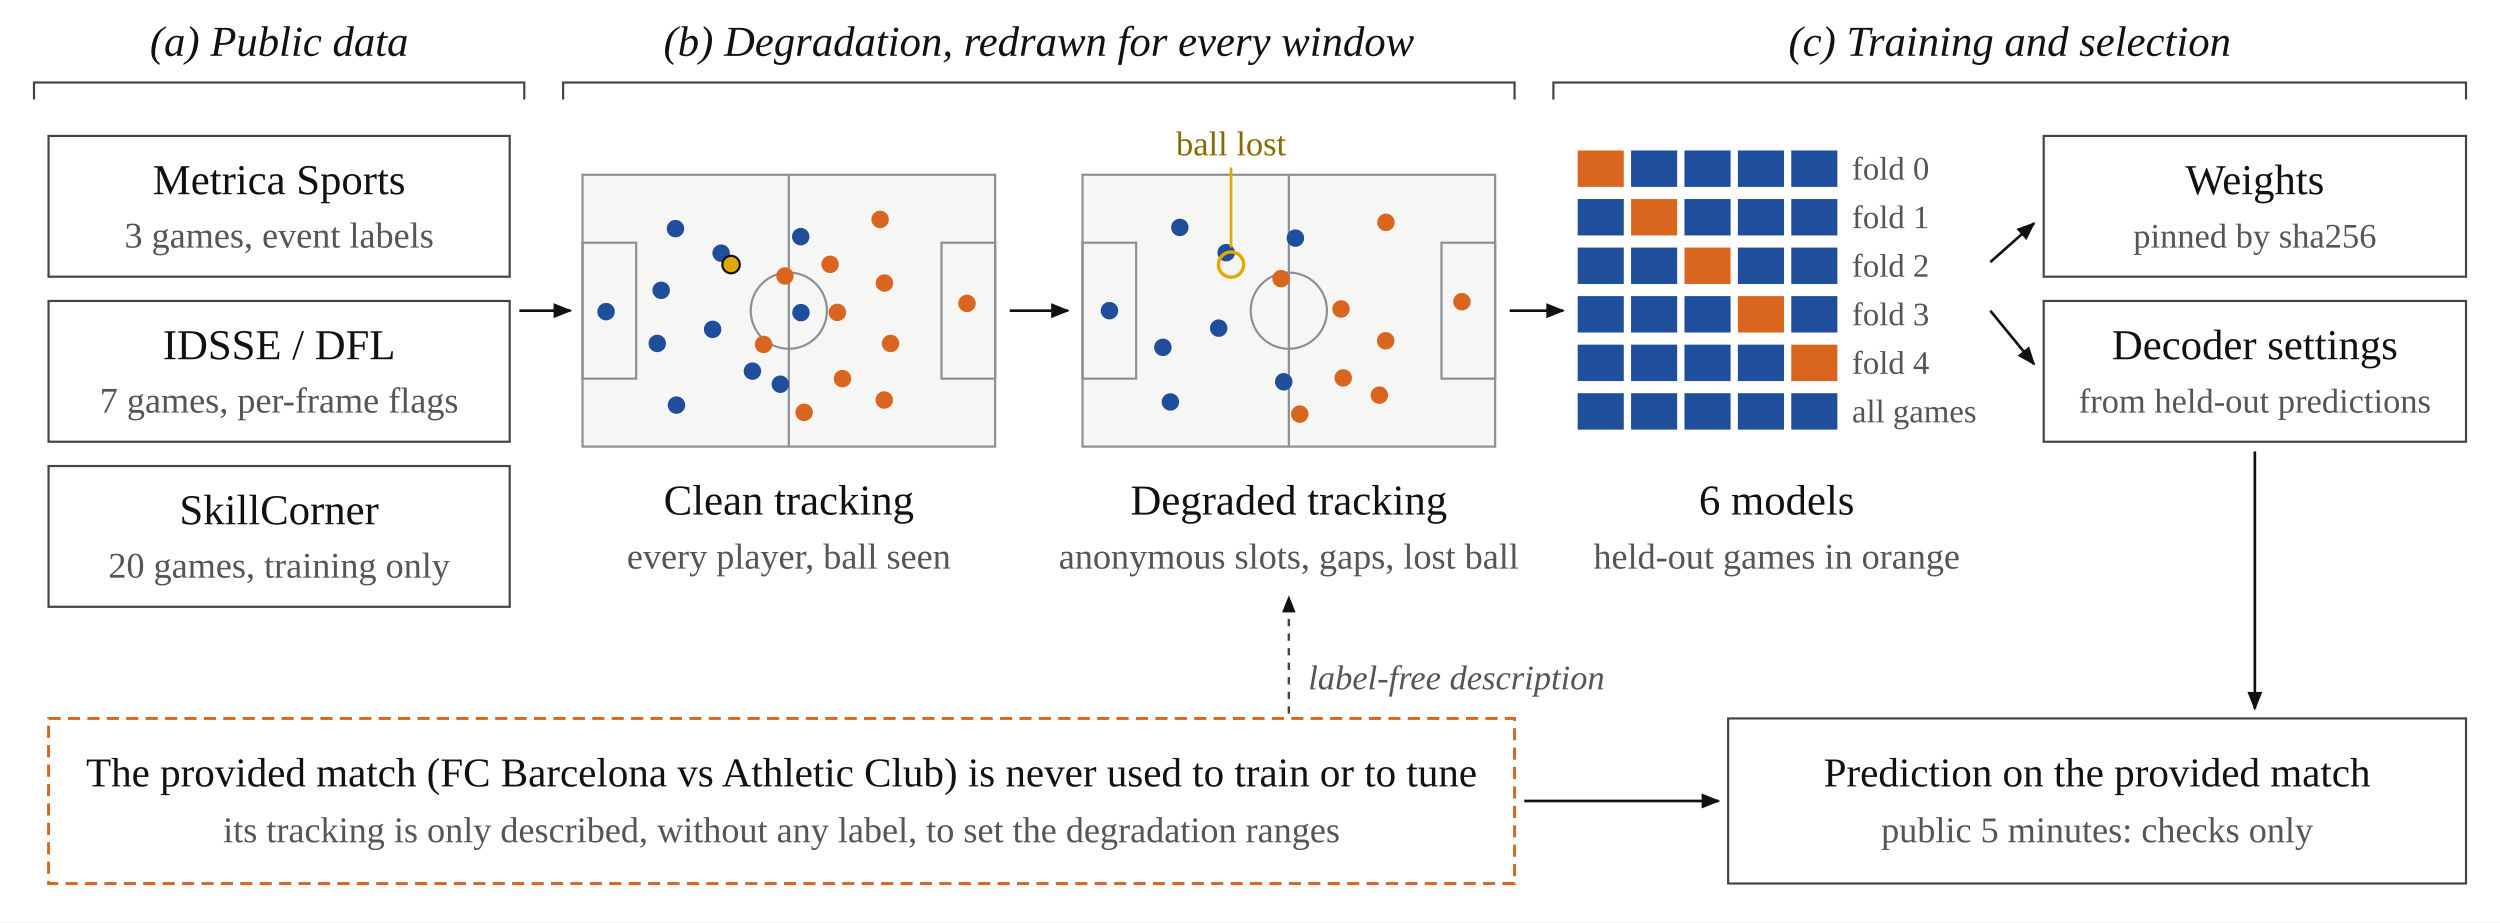
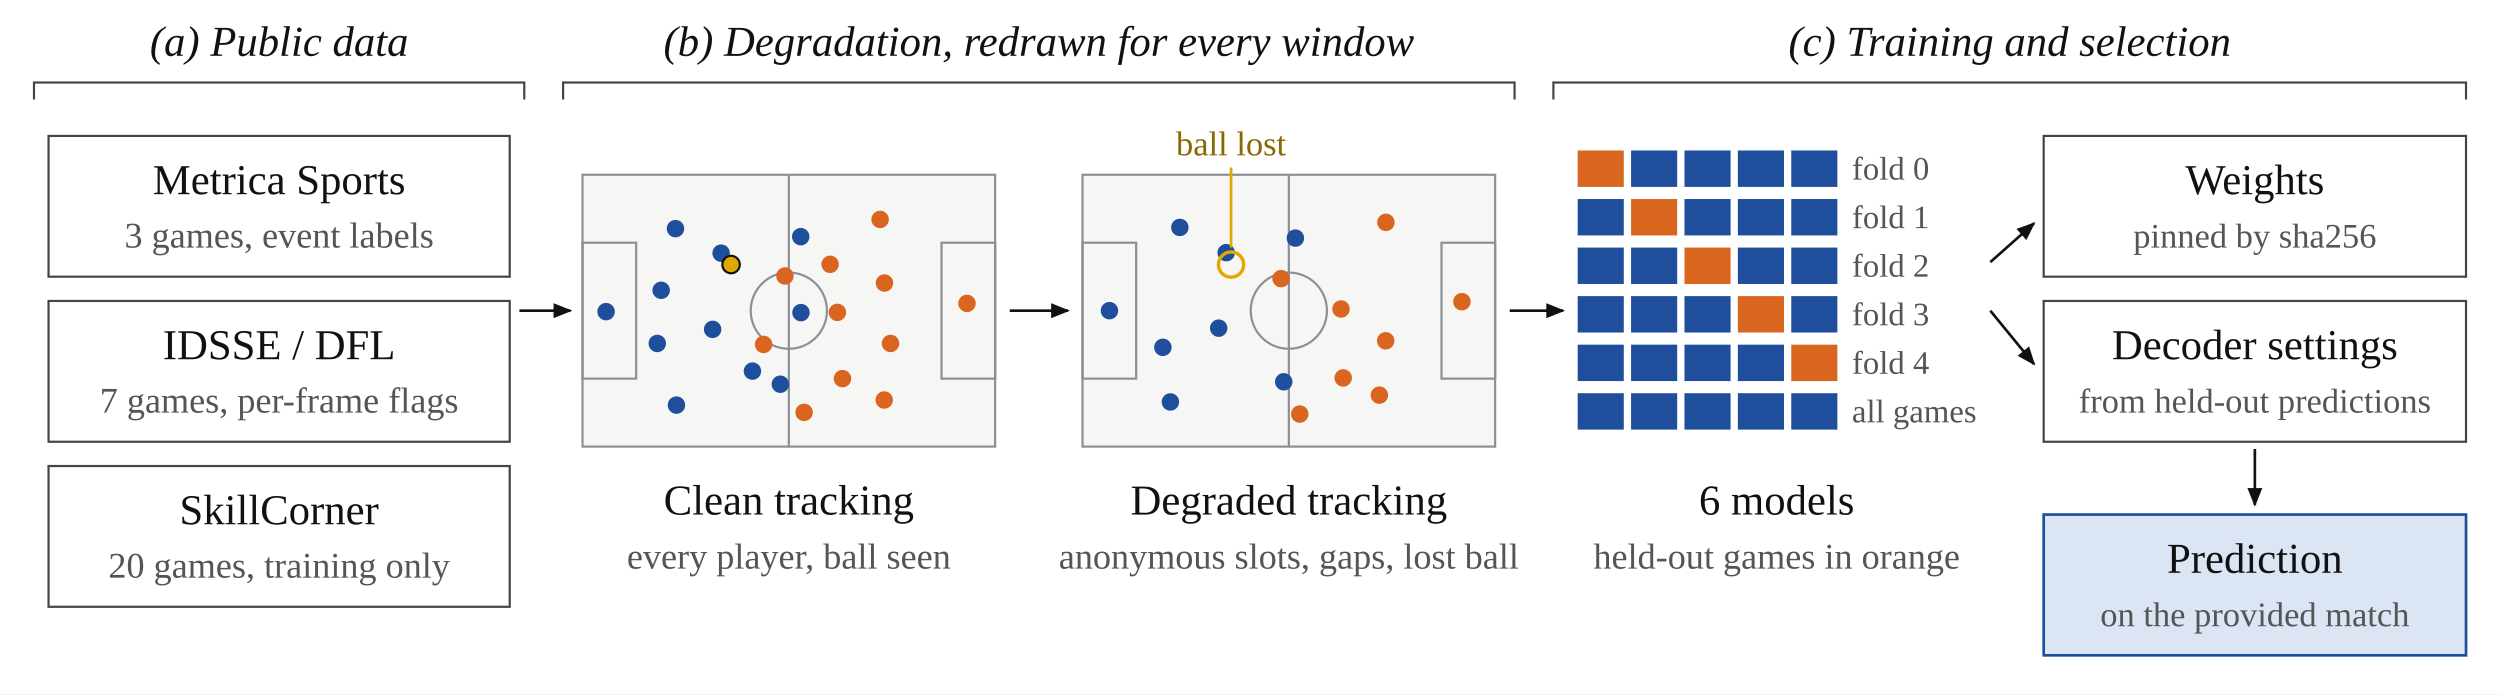
- <svg xmlns="http://www.w3.org/2000/svg" viewBox="0 0 1030 380" width="1030" height="380" role="img" aria-label="Where the training data comes from and what the provided match is used for">
+ <svg xmlns="http://www.w3.org/2000/svg" viewBox="0 0 1030 286" width="1030" height="286" role="img" aria-label="Where the training data comes from and how the models are trained">
  <defs>
    <marker id="arrow" viewBox="0 0 10 10" refX="9" refY="5" markerWidth="7" markerHeight="7" orient="auto-start-reverse">
      <path d="M0,1 L10,5 L0,9 z" fill="#111111" />
    </marker>
  </defs>
-   <rect x="0" y="0" width="1030" height="380" fill="#ffffff" />
+   <rect x="0" y="0" width="1030" height="286" fill="#ffffff" />
  <text font-family="'Times New Roman', Times, serif" x="115.0" y="23" font-size="17.6" fill="#111111" text-anchor="middle" font-style="italic" font-weight="normal">(a) Public data</text>
  <path d="M14,41 L14,34 L216,34 L216,41" fill="none" stroke="#444444" stroke-width="0.9" />
  <text font-family="'Times New Roman', Times, serif" x="428.0" y="23" font-size="17.6" fill="#111111" text-anchor="middle" font-style="italic" font-weight="normal">(b) Degradation, redrawn for every window</text>
  <path d="M232,41 L232,34 L624,34 L624,41" fill="none" stroke="#444444" stroke-width="0.9" />
  <text font-family="'Times New Roman', Times, serif" x="828.0" y="23" font-size="17.6" fill="#111111" text-anchor="middle" font-style="italic" font-weight="normal">(c) Training and selection</text>
  <path d="M640,41 L640,34 L1016,34 L1016,41" fill="none" stroke="#444444" stroke-width="0.9" />
  <rect x="20" y="56" width="190" height="58" rx="0" fill="#ffffff" stroke="#444444" stroke-width="0.9" />
  <text font-family="'Times New Roman', Times, serif" x="115" y="80" font-size="17.6" fill="#111111" text-anchor="middle" font-style="normal" font-weight="normal">Metrica Sports</text>
  <text font-family="'Times New Roman', Times, serif" x="115" y="102" font-size="14.9" fill="#555555" text-anchor="middle" font-style="normal" font-weight="normal">3 games, event labels</text>
  <rect x="20" y="124" width="190" height="58" rx="0" fill="#ffffff" stroke="#444444" stroke-width="0.9" />
  <text font-family="'Times New Roman', Times, serif" x="115" y="148" font-size="17.6" fill="#111111" text-anchor="middle" font-style="normal" font-weight="normal">IDSSE / DFL</text>
  <text font-family="'Times New Roman', Times, serif" x="115" y="170" font-size="14.9" fill="#555555" text-anchor="middle" font-style="normal" font-weight="normal">7 games, per-frame flags</text>
  <rect x="20" y="192" width="190" height="58" rx="0" fill="#ffffff" stroke="#444444" stroke-width="0.9" />
  <text font-family="'Times New Roman', Times, serif" x="115" y="216" font-size="17.6" fill="#111111" text-anchor="middle" font-style="normal" font-weight="normal">SkillCorner</text>
  <text font-family="'Times New Roman', Times, serif" x="115" y="238" font-size="14.9" fill="#555555" text-anchor="middle" font-style="normal" font-weight="normal">20 games, training only</text>
  <line x1="214" y1="128.0" x2="235" y2="128.0" stroke="#111111" stroke-width="1.1" marker-end="url(#arrow)" />
  <rect x="240" y="72" width="170" height="112" rx="0" fill="#f6f6f4" stroke="#8a8f98" stroke-width="0.9" />
  <line x1="325.0" y1="72" x2="325.0" y2="184" stroke="#8a8f98" stroke-width="0.9" />
  <circle cx="325.0" cy="128.0" r="15.7" fill="none" stroke="#8a8f98" stroke-width="0.9" />
  <rect x="240" y="100.0" width="22.1" height="56.0" rx="0" fill="none" stroke="#8a8f98" stroke-width="0.9" />
  <rect x="387.9" y="100.0" width="22.1" height="56.0" rx="0" fill="none" stroke="#8a8f98" stroke-width="0.9" />
  <circle cx="249.7" cy="128.4" r="3.6" fill="#1f4e9c" stroke="none" stroke-width="0.0" />
  <circle cx="278.3" cy="94.2" r="3.6" fill="#1f4e9c" stroke="none" stroke-width="0.0" />
  <circle cx="272.4" cy="119.6" r="3.6" fill="#1f4e9c" stroke="none" stroke-width="0.0" />
  <circle cx="270.8" cy="141.5" r="3.6" fill="#1f4e9c" stroke="none" stroke-width="0.0" />
  <circle cx="278.7" cy="166.9" r="3.6" fill="#1f4e9c" stroke="none" stroke-width="0.0" />
  <circle cx="297.1" cy="104.3" r="3.6" fill="#1f4e9c" stroke="none" stroke-width="0.0" />
  <circle cx="293.6" cy="135.7" r="3.6" fill="#1f4e9c" stroke="none" stroke-width="0.0" />
  <circle cx="310.0" cy="152.9" r="3.6" fill="#1f4e9c" stroke="none" stroke-width="0.0" />
  <circle cx="329.9" cy="97.5" r="3.6" fill="#1f4e9c" stroke="none" stroke-width="0.0" />
  <circle cx="330.0" cy="128.8" r="3.6" fill="#1f4e9c" stroke="none" stroke-width="0.0" />
  <circle cx="321.5" cy="158.3" r="3.6" fill="#1f4e9c" stroke="none" stroke-width="0.0" />
  <circle cx="398.4" cy="125.0" r="3.6" fill="#d9651e" stroke="none" stroke-width="0.0" />
  <circle cx="362.6" cy="90.4" r="3.6" fill="#d9651e" stroke="none" stroke-width="0.0" />
  <circle cx="364.4" cy="116.6" r="3.6" fill="#d9651e" stroke="none" stroke-width="0.0" />
  <circle cx="366.9" cy="141.5" r="3.6" fill="#d9651e" stroke="none" stroke-width="0.0" />
  <circle cx="364.3" cy="164.8" r="3.6" fill="#d9651e" stroke="none" stroke-width="0.0" />
  <circle cx="342.0" cy="108.9" r="3.6" fill="#d9651e" stroke="none" stroke-width="0.0" />
  <circle cx="345.0" cy="128.7" r="3.6" fill="#d9651e" stroke="none" stroke-width="0.0" />
  <circle cx="347.1" cy="156.0" r="3.6" fill="#d9651e" stroke="none" stroke-width="0.0" />
  <circle cx="323.4" cy="113.7" r="3.6" fill="#d9651e" stroke="none" stroke-width="0.0" />
  <circle cx="314.6" cy="141.9" r="3.6" fill="#d9651e" stroke="none" stroke-width="0.0" />
  <circle cx="331.3" cy="169.9" r="3.6" fill="#d9651e" stroke="none" stroke-width="0.0" />
  <circle cx="301.2" cy="109.0" r="3.6" fill="#e0a800" stroke="#111111" stroke-width="0.9" />
  <rect x="446" y="72" width="170" height="112" rx="0" fill="#f6f6f4" stroke="#8a8f98" stroke-width="0.9" />
  <line x1="531.0" y1="72" x2="531.0" y2="184" stroke="#8a8f98" stroke-width="0.9" />
  <circle cx="531.0" cy="128.0" r="15.7" fill="none" stroke="#8a8f98" stroke-width="0.9" />
  <rect x="446" y="100.0" width="22.1" height="56.0" rx="0" fill="none" stroke="#8a8f98" stroke-width="0.9" />
  <rect x="593.9" y="100.0" width="22.1" height="56.0" rx="0" fill="none" stroke="#8a8f98" stroke-width="0.9" />
  <circle cx="457.1" cy="128.0" r="3.6" fill="#1f4e9c" stroke="none" stroke-width="0.0" />
  <circle cx="486.1" cy="93.7" r="3.6" fill="#1f4e9c" stroke="none" stroke-width="0.0" />
  <circle cx="479.1" cy="143.1" r="3.6" fill="#1f4e9c" stroke="none" stroke-width="0.0" />
  <circle cx="482.2" cy="165.6" r="3.6" fill="#1f4e9c" stroke="none" stroke-width="0.0" />
  <circle cx="505.2" cy="104.1" r="3.6" fill="#1f4e9c" stroke="none" stroke-width="0.0" />
  <circle cx="502.1" cy="135.2" r="3.6" fill="#1f4e9c" stroke="none" stroke-width="0.0" />
  <circle cx="533.7" cy="98.1" r="3.6" fill="#1f4e9c" stroke="none" stroke-width="0.0" />
  <circle cx="528.9" cy="157.3" r="3.6" fill="#1f4e9c" stroke="none" stroke-width="0.0" />
  <circle cx="602.3" cy="124.3" r="3.6" fill="#d9651e" stroke="none" stroke-width="0.0" />
  <circle cx="571.0" cy="91.6" r="3.6" fill="#d9651e" stroke="none" stroke-width="0.0" />
  <circle cx="570.9" cy="140.4" r="3.6" fill="#d9651e" stroke="none" stroke-width="0.0" />
  <circle cx="568.3" cy="162.8" r="3.6" fill="#d9651e" stroke="none" stroke-width="0.0" />
  <circle cx="552.5" cy="127.3" r="3.6" fill="#d9651e" stroke="none" stroke-width="0.0" />
  <circle cx="553.4" cy="155.7" r="3.6" fill="#d9651e" stroke="none" stroke-width="0.0" />
  <circle cx="527.8" cy="114.8" r="3.6" fill="#d9651e" stroke="none" stroke-width="0.0" />
  <circle cx="535.5" cy="170.6" r="3.6" fill="#d9651e" stroke="none" stroke-width="0.0" />
  <circle cx="507.2" cy="109.0" r="5.2" fill="none" stroke="#e0a800" stroke-width="1.4" />
  <line x1="507.2" y1="101.96" x2="507.2" y2="69" stroke="#e0a800" stroke-width="1.1" />
  <text font-family="'Times New Roman', Times, serif" x="507.2" y="64" font-size="14.2" fill="#8a6800" text-anchor="middle" font-style="normal" font-weight="normal">ball lost</text>
  <line x1="416" y1="128.0" x2="440" y2="128.0" stroke="#111111" stroke-width="1.1" marker-end="url(#arrow)" />
  <text font-family="'Times New Roman', Times, serif" x="325.0" y="212" font-size="17.6" fill="#111111" text-anchor="middle" font-style="normal" font-weight="normal">Clean tracking</text>
  <text font-family="'Times New Roman', Times, serif" x="325.0" y="234.275" font-size="14.9" fill="#555555" text-anchor="middle" font-style="normal" font-weight="normal">every player, ball seen</text>
  <text font-family="'Times New Roman', Times, serif" x="531.0" y="212" font-size="17.6" fill="#111111" text-anchor="middle" font-style="normal" font-weight="normal">Degraded tracking</text>
  <text font-family="'Times New Roman', Times, serif" x="531.0" y="234.275" font-size="14.9" fill="#555555" text-anchor="middle" font-style="normal" font-weight="normal">anonymous slots, gaps, lost ball</text>
  <line x1="622" y1="128.0" x2="644" y2="128.0" stroke="#111111" stroke-width="1.1" marker-end="url(#arrow)" />
  <rect x="650" y="62" width="19" height="15" rx="0" fill="#d9651e" stroke="none" stroke-width="0" />
  <rect x="672" y="62" width="19" height="15" rx="0" fill="#1f4e9c" stroke="none" stroke-width="0" />
  <rect x="694" y="62" width="19" height="15" rx="0" fill="#1f4e9c" stroke="none" stroke-width="0" />
  <rect x="716" y="62" width="19" height="15" rx="0" fill="#1f4e9c" stroke="none" stroke-width="0" />
  <rect x="738" y="62" width="19" height="15" rx="0" fill="#1f4e9c" stroke="none" stroke-width="0" />
  <text font-family="'Times New Roman', Times, serif" x="763" y="74" font-size="13.5" fill="#555555" text-anchor="start" font-style="normal" font-weight="normal">fold 0</text>
  <rect x="650" y="82" width="19" height="15" rx="0" fill="#1f4e9c" stroke="none" stroke-width="0" />
  <rect x="672" y="82" width="19" height="15" rx="0" fill="#d9651e" stroke="none" stroke-width="0" />
  <rect x="694" y="82" width="19" height="15" rx="0" fill="#1f4e9c" stroke="none" stroke-width="0" />
  <rect x="716" y="82" width="19" height="15" rx="0" fill="#1f4e9c" stroke="none" stroke-width="0" />
  <rect x="738" y="82" width="19" height="15" rx="0" fill="#1f4e9c" stroke="none" stroke-width="0" />
  <text font-family="'Times New Roman', Times, serif" x="763" y="94" font-size="13.5" fill="#555555" text-anchor="start" font-style="normal" font-weight="normal">fold 1</text>
  <rect x="650" y="102" width="19" height="15" rx="0" fill="#1f4e9c" stroke="none" stroke-width="0" />
  <rect x="672" y="102" width="19" height="15" rx="0" fill="#1f4e9c" stroke="none" stroke-width="0" />
  <rect x="694" y="102" width="19" height="15" rx="0" fill="#d9651e" stroke="none" stroke-width="0" />
  <rect x="716" y="102" width="19" height="15" rx="0" fill="#1f4e9c" stroke="none" stroke-width="0" />
  <rect x="738" y="102" width="19" height="15" rx="0" fill="#1f4e9c" stroke="none" stroke-width="0" />
  <text font-family="'Times New Roman', Times, serif" x="763" y="114" font-size="13.5" fill="#555555" text-anchor="start" font-style="normal" font-weight="normal">fold 2</text>
  <rect x="650" y="122" width="19" height="15" rx="0" fill="#1f4e9c" stroke="none" stroke-width="0" />
  <rect x="672" y="122" width="19" height="15" rx="0" fill="#1f4e9c" stroke="none" stroke-width="0" />
  <rect x="694" y="122" width="19" height="15" rx="0" fill="#1f4e9c" stroke="none" stroke-width="0" />
  <rect x="716" y="122" width="19" height="15" rx="0" fill="#d9651e" stroke="none" stroke-width="0" />
  <rect x="738" y="122" width="19" height="15" rx="0" fill="#1f4e9c" stroke="none" stroke-width="0" />
  <text font-family="'Times New Roman', Times, serif" x="763" y="134" font-size="13.5" fill="#555555" text-anchor="start" font-style="normal" font-weight="normal">fold 3</text>
  <rect x="650" y="142" width="19" height="15" rx="0" fill="#1f4e9c" stroke="none" stroke-width="0" />
  <rect x="672" y="142" width="19" height="15" rx="0" fill="#1f4e9c" stroke="none" stroke-width="0" />
  <rect x="694" y="142" width="19" height="15" rx="0" fill="#1f4e9c" stroke="none" stroke-width="0" />
  <rect x="716" y="142" width="19" height="15" rx="0" fill="#1f4e9c" stroke="none" stroke-width="0" />
  <rect x="738" y="142" width="19" height="15" rx="0" fill="#d9651e" stroke="none" stroke-width="0" />
  <text font-family="'Times New Roman', Times, serif" x="763" y="154" font-size="13.5" fill="#555555" text-anchor="start" font-style="normal" font-weight="normal">fold 4</text>
  <rect x="650" y="162" width="19" height="15" rx="0" fill="#1f4e9c" stroke="none" stroke-width="0" />
  <rect x="672" y="162" width="19" height="15" rx="0" fill="#1f4e9c" stroke="none" stroke-width="0" />
  <rect x="694" y="162" width="19" height="15" rx="0" fill="#1f4e9c" stroke="none" stroke-width="0" />
  <rect x="716" y="162" width="19" height="15" rx="0" fill="#1f4e9c" stroke="none" stroke-width="0" />
  <rect x="738" y="162" width="19" height="15" rx="0" fill="#1f4e9c" stroke="none" stroke-width="0" />
  <text font-family="'Times New Roman', Times, serif" x="763" y="174" font-size="13.5" fill="#555555" text-anchor="start" font-style="normal" font-weight="normal">all games</text>
  <text font-family="'Times New Roman', Times, serif" x="732" y="212" font-size="17.6" fill="#111111" text-anchor="middle" font-style="normal" font-weight="normal">6 models</text>
  <text font-family="'Times New Roman', Times, serif" x="732" y="234.275" font-size="14.9" fill="#555555" text-anchor="middle" font-style="normal" font-weight="normal">held-out games in orange</text>
  <rect x="842" y="56" width="174" height="58" rx="0" fill="#ffffff" stroke="#444444" stroke-width="0.9" />
  <text font-family="'Times New Roman', Times, serif" x="929.0" y="80" font-size="17.6" fill="#111111" text-anchor="middle" font-style="normal" font-weight="normal">Weights</text>
  <text font-family="'Times New Roman', Times, serif" x="929.0" y="102" font-size="14.2" fill="#555555" text-anchor="middle" font-style="normal" font-weight="normal">pinned by sha256</text>
  <rect x="842" y="124" width="174" height="58" rx="0" fill="#ffffff" stroke="#444444" stroke-width="0.9" />
  <text font-family="'Times New Roman', Times, serif" x="929.0" y="148" font-size="17.6" fill="#111111" text-anchor="middle" font-style="normal" font-weight="normal">Decoder settings</text>
  <text font-family="'Times New Roman', Times, serif" x="929.0" y="170" font-size="14.2" fill="#555555" text-anchor="middle" font-style="normal" font-weight="normal">from held-out predictions</text>
  <line x1="820" y1="108" x2="838" y2="92" stroke="#111111" stroke-width="1.1" marker-end="url(#arrow)" />
  <line x1="820" y1="128" x2="838" y2="150" stroke="#111111" stroke-width="1.1" marker-end="url(#arrow)" />
-   <rect x="20" y="296" width="604" height="68" rx="0" fill="#ffffff" stroke="#d9651e" stroke-width="1.2" stroke-dasharray="5 3" />
-   <text font-family="'Times New Roman', Times, serif" x="322" y="324" font-size="16.9" fill="#111111" text-anchor="middle" font-style="normal" font-weight="normal">The provided match (FC Barcelona vs Athletic Club) is never used to train or to tune</text>
-   <text font-family="'Times New Roman', Times, serif" x="322" y="347" font-size="14.9" fill="#555555" text-anchor="middle" font-style="normal" font-weight="normal">its tracking is only described, without any label, to set the degradation ranges</text>
-   <line x1="531.0" y1="294" x2="531.0" y2="246" stroke="#444444" stroke-width="1.0" stroke-dasharray="3 3" marker-end="url(#arrow)" />
-   <text font-family="'Times New Roman', Times, serif" x="539.0" y="284" font-size="14.2" fill="#555555" text-anchor="start" font-style="italic" font-weight="normal">label-free description</text>
-   <rect x="712" y="296" width="304" height="68" rx="0" fill="#ffffff" stroke="#444444" stroke-width="0.9" />
-   <text font-family="'Times New Roman', Times, serif" x="864" y="324" font-size="16.9" fill="#111111" text-anchor="middle" font-style="normal" font-weight="normal">Prediction on the provided match</text>
-   <text font-family="'Times New Roman', Times, serif" x="864" y="347" font-size="14.9" fill="#555555" text-anchor="middle" font-style="normal" font-weight="normal">public 5 minutes: checks only</text>
-   <line x1="628" y1="330" x2="708" y2="330" stroke="#111111" stroke-width="1.1" marker-end="url(#arrow)" />
-   <line x1="929.0" y1="186" x2="929.0" y2="292" stroke="#111111" stroke-width="1.1" marker-end="url(#arrow)" />
+   <rect x="842" y="212" width="174" height="58" rx="0" fill="#dbe5f4" stroke="#1f4e9c" stroke-width="1.1" />
+   <text font-family="'Times New Roman', Times, serif" x="929.0" y="236" font-size="17.6" fill="#111111" text-anchor="middle" font-style="normal" font-weight="normal">Prediction</text>
+   <text font-family="'Times New Roman', Times, serif" x="929.0" y="258" font-size="14.2" fill="#555555" text-anchor="middle" font-style="normal" font-weight="normal">on the provided match</text>
+   <line x1="929.0" y1="185" x2="929.0" y2="208" stroke="#111111" stroke-width="1.1" marker-end="url(#arrow)" />
</svg>
